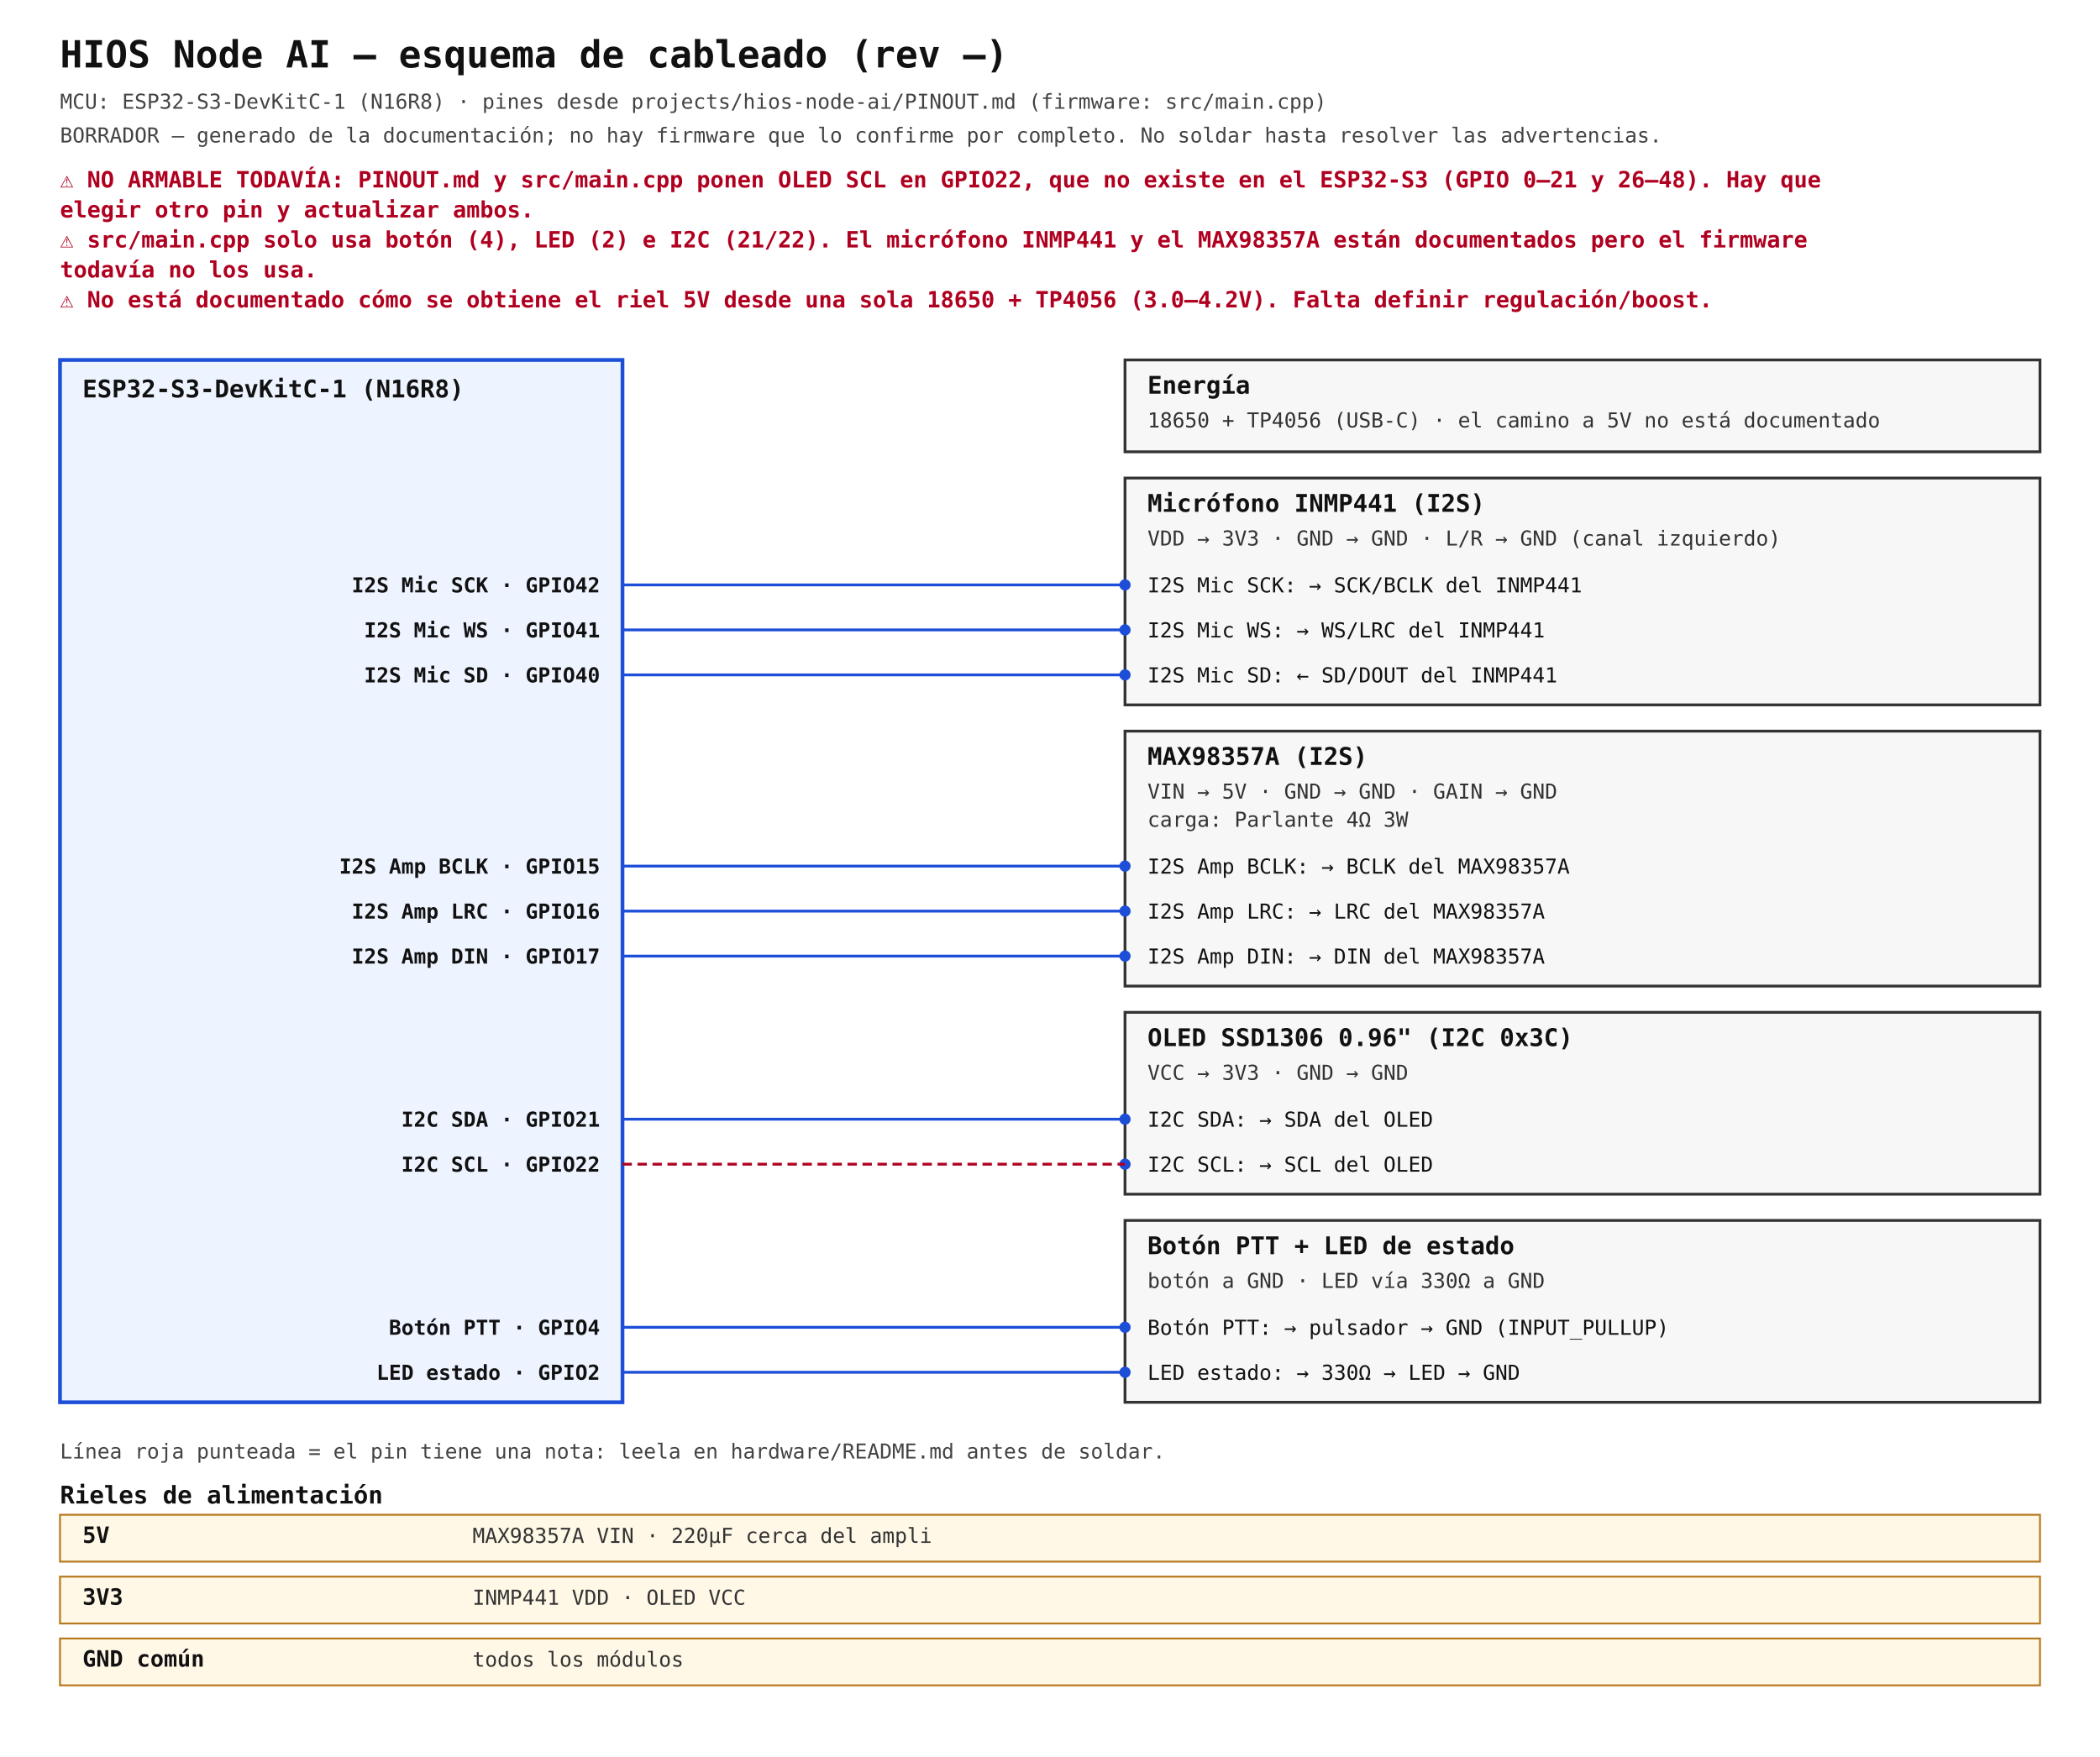
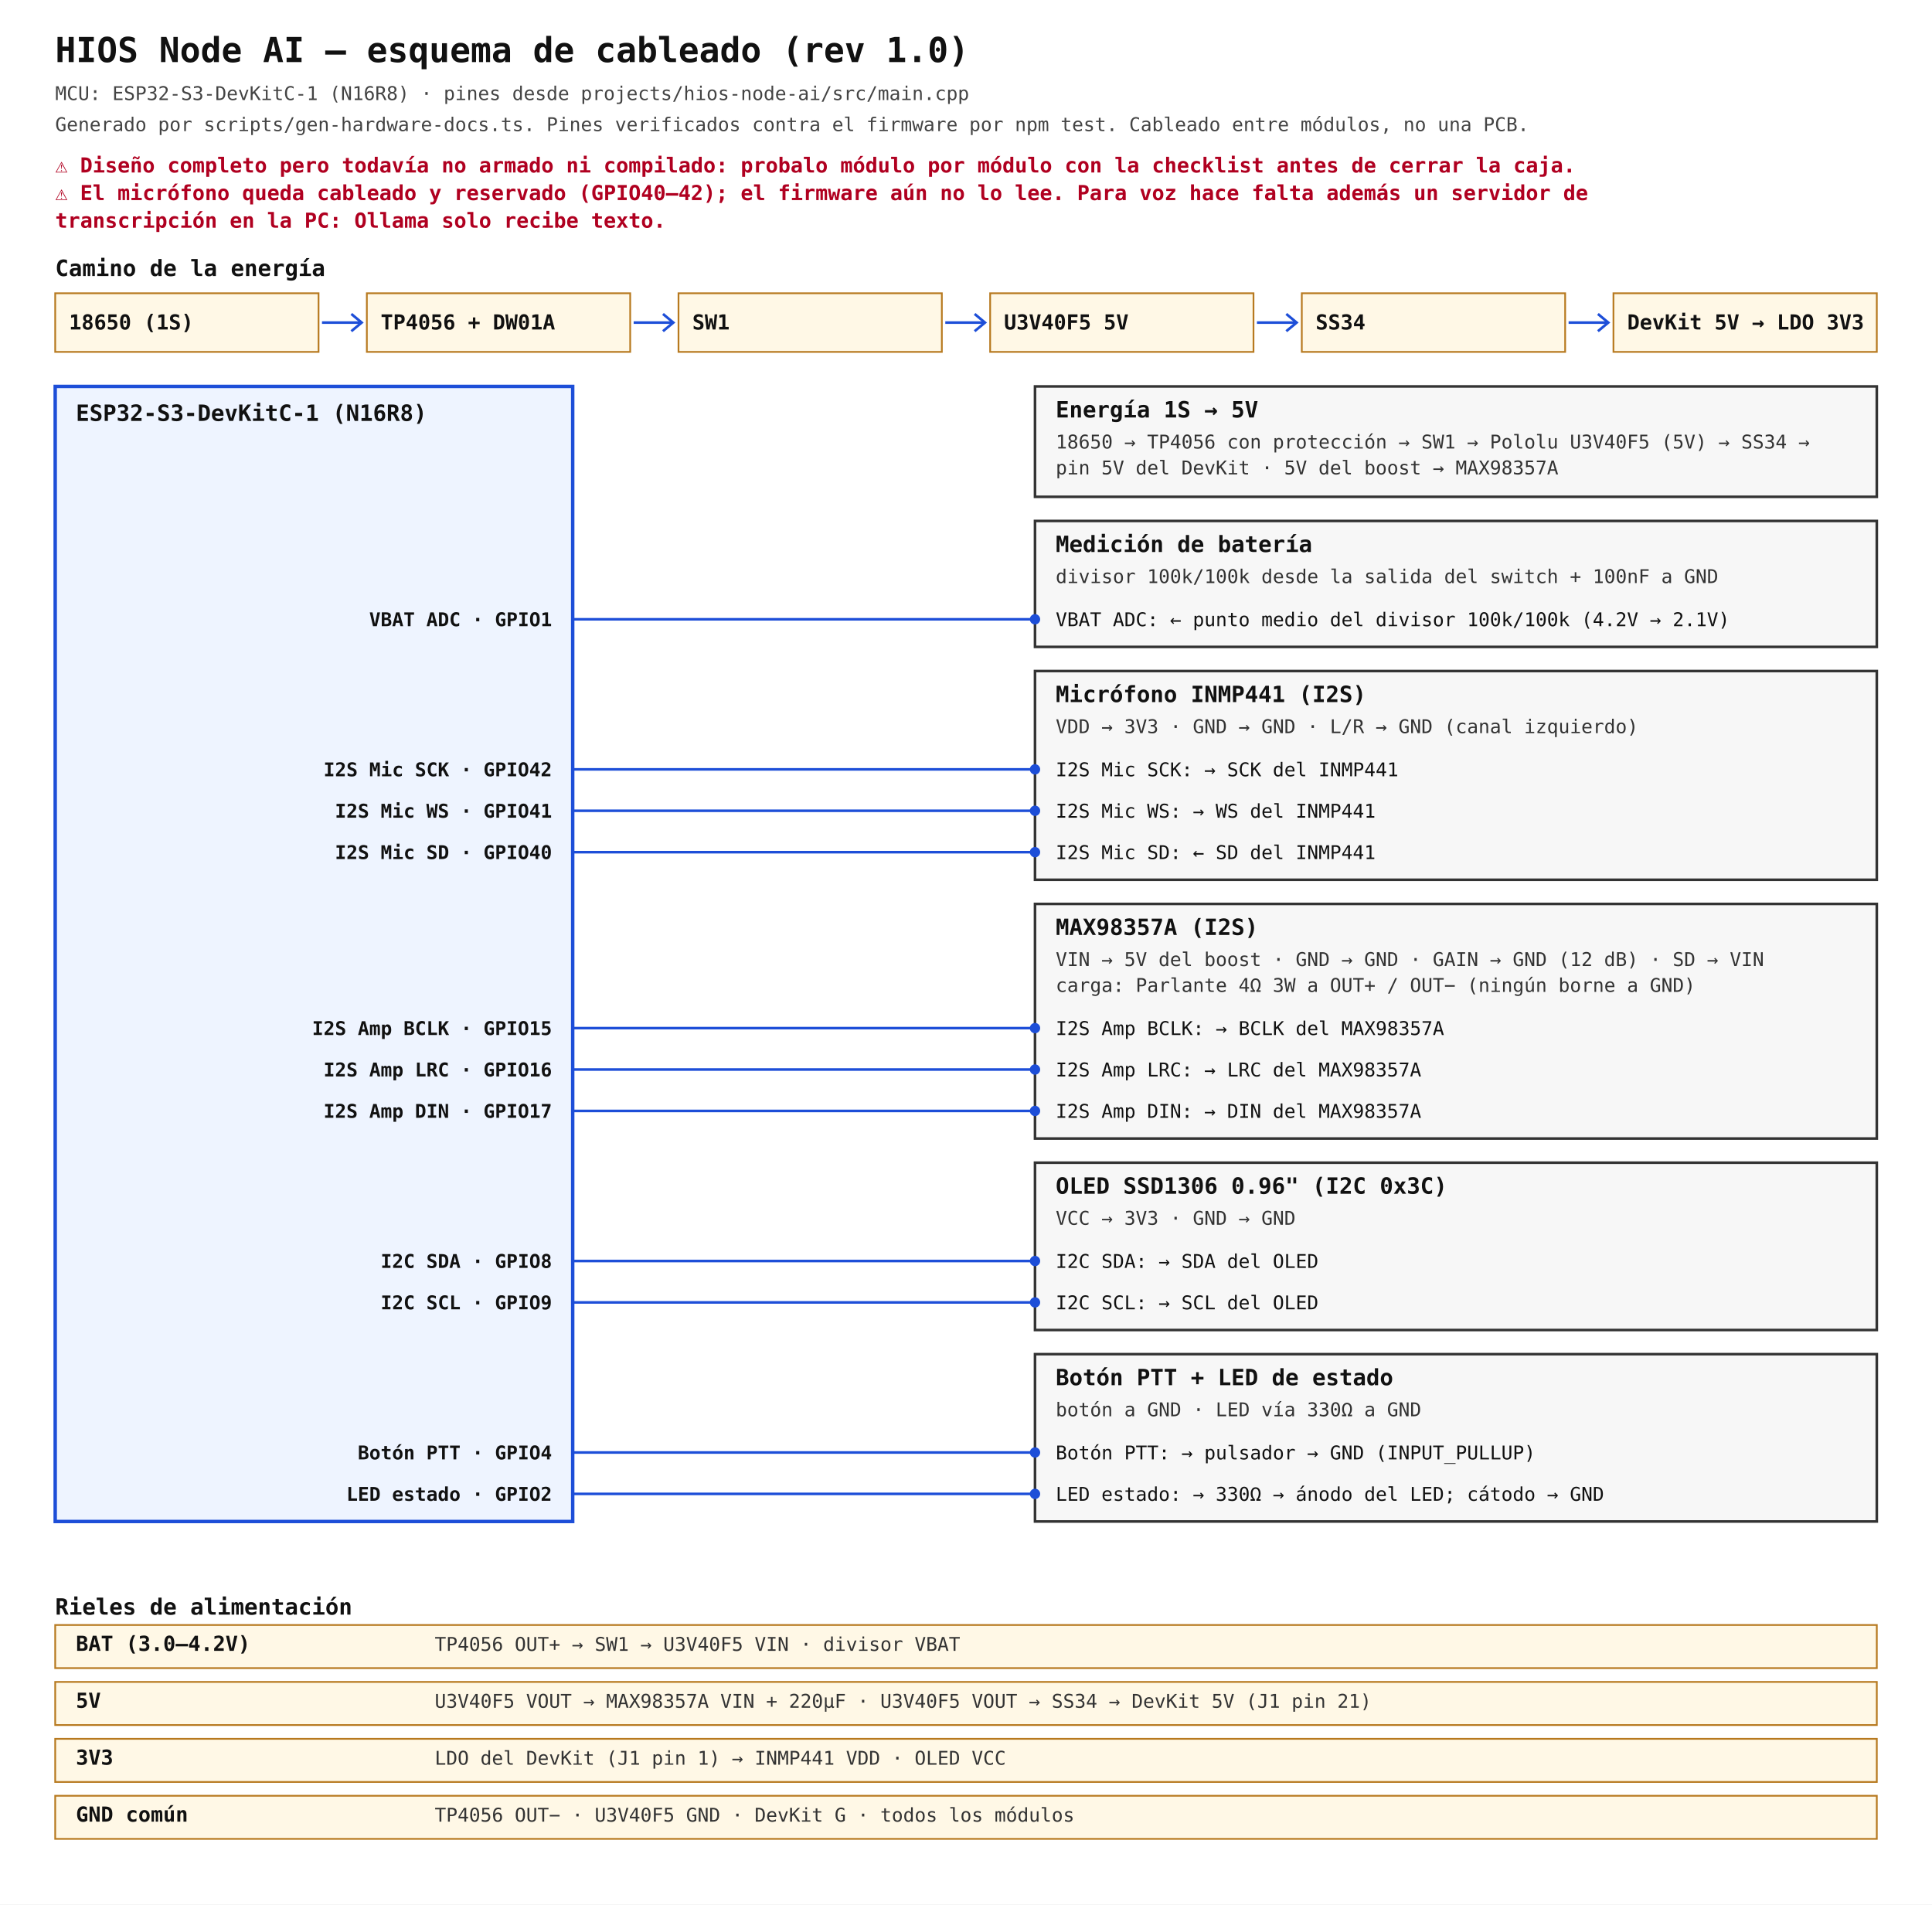
- <svg xmlns="http://www.w3.org/2000/svg" width="1120" height="937" viewBox="0 0 1120 937">
+ <svg xmlns="http://www.w3.org/2000/svg" width="1120" height="1104" viewBox="0 0 1120 1104">
  <style>
text{font-family:ui-monospace,Menlo,Consolas,monospace;fill:#111}
.title{font-size:20px;font-weight:700}.meta{font-size:11px;fill:#444}
.warn{font-size:12px;fill:#b00020;font-weight:700}
.modname{font-size:13px;font-weight:700}.power{font-size:11px;fill:#333}
.pin{font-size:11px}.gpio{font-size:11px;text-anchor:end;font-weight:700}
.mcu{fill:#eef4ff;stroke:#1d4ed8;stroke-width:2}.mod{fill:#f7f7f7;stroke:#333;stroke-width:1.5}
.rail{fill:#fff8e6;stroke:#b7791f}.railname{font-size:12px;font-weight:700}
.wire{stroke:#1d4ed8;stroke-width:1.5;fill:none}.flag{stroke:#b00020;stroke-dasharray:5 3}.dot{fill:#1d4ed8}
</style>
-   <rect width="1120" height="937" fill="#ffffff" />
-   <text x="32" y="36" class="title">HIOS Node AI — esquema de cableado (rev —)</text>
-   <text x="32" y="58" class="meta">MCU: ESP32-S3-DevKitC-1 (N16R8) · pines desde projects/hios-node-ai/PINOUT.md (firmware: src/main.cpp)</text>
-   <text x="32" y="76" class="meta">BORRADOR — generado de la documentación; no hay firmware que lo confirme por completo. No soldar hasta resolver las advertencias.</text>
-   <text x="32" y="100" class="warn">⚠ NO ARMABLE TODAVÍA: PINOUT.md y src/main.cpp ponen OLED SCL en GPIO22, que no existe en el ESP32-S3 (GPIO 0–21 y 26–48). Hay que</text>
-   <text x="32" y="116" class="warn">elegir otro pin y actualizar ambos.</text>
-   <text x="32" y="132" class="warn">⚠ src/main.cpp solo usa botón (4), LED (2) e I2C (21/22). El micrófono INMP441 y el MAX98357A están documentados pero el firmware</text>
-   <text x="32" y="148" class="warn">todavía no los usa.</text>
-   <text x="32" y="164" class="warn">⚠ No está documentado cómo se obtiene el riel 5V desde una sola 18650 + TP4056 (3.0–4.2V). Falta definir regulación/boost.</text>
-   <rect x="600" y="192" width="488" height="49" class="mod" />
-   <text x="612" y="210" class="modname">Energía</text>
-   <text x="612" y="228" class="power">18650 + TP4056 (USB-C) · el camino a 5V no está documentado</text>
-   <rect x="600" y="255" width="488" height="121" class="mod" />
-   <text x="612" y="273" class="modname">Micrófono INMP441 (I2S)</text>
-   <text x="612" y="291" class="power">VDD → 3V3 · GND → GND · L/R → GND (canal izquierdo)</text>
-   <circle cx="600" cy="312" r="3" class="dot" />
-   <text x="612" y="316" class="pin">I2S Mic SCK: → SCK/BCLK del INMP441</text>
-   <circle cx="600" cy="336" r="3" class="dot" />
-   <text x="612" y="340" class="pin">I2S Mic WS: → WS/LRC del INMP441</text>
-   <circle cx="600" cy="360" r="3" class="dot" />
-   <text x="612" y="364" class="pin">I2S Mic SD: ← SD/DOUT del INMP441</text>
-   <rect x="600" y="390" width="488" height="136" class="mod" />
-   <text x="612" y="408" class="modname">MAX98357A (I2S)</text>
-   <text x="612" y="426" class="power">VIN → 5V · GND → GND · GAIN → GND</text>
-   <text x="612" y="441" class="power">carga: Parlante 4Ω 3W</text>
-   <circle cx="600" cy="462" r="3" class="dot" />
-   <text x="612" y="466" class="pin">I2S Amp BCLK: → BCLK del MAX98357A</text>
-   <circle cx="600" cy="486" r="3" class="dot" />
-   <text x="612" y="490" class="pin">I2S Amp LRC: → LRC del MAX98357A</text>
-   <circle cx="600" cy="510" r="3" class="dot" />
-   <text x="612" y="514" class="pin">I2S Amp DIN: → DIN del MAX98357A</text>
-   <rect x="600" y="540" width="488" height="97" class="mod" />
-   <text x="612" y="558" class="modname">OLED SSD1306 0.96" (I2C 0x3C)</text>
-   <text x="612" y="576" class="power">VCC → 3V3 · GND → GND</text>
-   <circle cx="600" cy="597" r="3" class="dot" />
-   <text x="612" y="601" class="pin">I2C SDA: → SDA del OLED</text>
-   <circle cx="600" cy="621" r="3" class="dot" />
-   <text x="612" y="625" class="pin">I2C SCL: → SCL del OLED</text>
-   <rect x="600" y="651" width="488" height="97" class="mod" />
-   <text x="612" y="669" class="modname">Botón PTT + LED de estado</text>
-   <text x="612" y="687" class="power">botón a GND · LED vía 330Ω a GND</text>
-   <circle cx="600" cy="708" r="3" class="dot" />
-   <text x="612" y="712" class="pin">Botón PTT: → pulsador → GND (INPUT_PULLUP)</text>
-   <circle cx="600" cy="732" r="3" class="dot" />
-   <text x="612" y="736" class="pin">LED estado: → 330Ω → LED → GND</text>
-   <rect x="32" y="192" width="300" height="556" class="mcu" />
-   <text x="44" y="212" class="modname">ESP32-S3-DevKitC-1 (N16R8)</text>
-   <text x="320" y="316" class="gpio">I2S Mic SCK · GPIO42</text>
-   <path d="M332 312 H600" class="wire" />
-   <text x="320" y="340" class="gpio">I2S Mic WS · GPIO41</text>
-   <path d="M332 336 H600" class="wire" />
-   <text x="320" y="364" class="gpio">I2S Mic SD · GPIO40</text>
-   <path d="M332 360 H600" class="wire" />
-   <text x="320" y="466" class="gpio">I2S Amp BCLK · GPIO15</text>
-   <path d="M332 462 H600" class="wire" />
-   <text x="320" y="490" class="gpio">I2S Amp LRC · GPIO16</text>
-   <path d="M332 486 H600" class="wire" />
-   <text x="320" y="514" class="gpio">I2S Amp DIN · GPIO17</text>
-   <path d="M332 510 H600" class="wire" />
-   <text x="320" y="601" class="gpio">I2C SDA · GPIO21</text>
-   <path d="M332 597 H600" class="wire" />
-   <text x="320" y="625" class="gpio">I2C SCL · GPIO22</text>
-   <path d="M332 621 H600" class="wire flag" />
-   <text x="320" y="712" class="gpio">Botón PTT · GPIO4</text>
-   <path d="M332 708 H600" class="wire" />
-   <text x="320" y="736" class="gpio">LED estado · GPIO2</text>
-   <path d="M332 732 H600" class="wire" />
-   <text x="32" y="778" class="meta">Línea roja punteada = el pin tiene una nota: leela en hardware/README.md antes de soldar.</text>
-   <text x="32" y="802" class="modname">Rieles de alimentación</text>
-   <rect x="32" y="808" width="1056" height="25" class="rail" />
-   <text x="44" y="823" class="railname">5V</text>
-   <text x="252" y="823" class="power">MAX98357A VIN · 220µF cerca del ampli</text>
-   <rect x="32" y="841" width="1056" height="25" class="rail" />
-   <text x="44" y="856" class="railname">3V3</text>
-   <text x="252" y="856" class="power">INMP441 VDD · OLED VCC</text>
-   <rect x="32" y="874" width="1056" height="25" class="rail" />
-   <text x="44" y="889" class="railname">GND común</text>
-   <text x="252" y="889" class="power">todos los módulos</text>
+   <rect width="1120" height="1104" fill="#ffffff" />
+   <text x="32" y="36" class="title">HIOS Node AI — esquema de cableado (rev 1.0)</text>
+   <text x="32" y="58" class="meta">MCU: ESP32-S3-DevKitC-1 (N16R8) · pines desde projects/hios-node-ai/src/main.cpp</text>
+   <text x="32" y="76" class="meta">Generado por scripts/gen-hardware-docs.ts. Pines verificados contra el firmware por npm test. Cableado entre módulos, no una PCB.</text>
+   <text x="32" y="100" class="warn">⚠ Diseño completo pero todavía no armado ni compilado: probalo módulo por módulo con la checklist antes de cerrar la caja.</text>
+   <text x="32" y="116" class="warn">⚠ El micrófono queda cableado y reservado (GPIO40–42); el firmware aún no lo lee. Para voz hace falta además un servidor de</text>
+   <text x="32" y="132" class="warn">transcripción en la PC: Ollama solo recibe texto.</text>
+   <text x="32" y="160" class="modname">Camino de la energía</text>
+   <rect x="32" y="170" width="152.667" height="34" class="rail" />
+   <text x="40" y="191" class="railname">18650 (1S)</text>
+   <rect x="212.667" y="170" width="152.667" height="34" class="rail" />
+   <text x="220.667" y="191" class="railname">TP4056 + DW01A</text>
+   <path d="M186.667 187 H208.667" class="wire" />
+   <path d="M203.667 182 L209.667 187 L203.667 192" class="wire" />
+   <rect x="393.333" y="170" width="152.667" height="34" class="rail" />
+   <text x="401.333" y="191" class="railname">SW1</text>
+   <path d="M367.333 187 H389.333" class="wire" />
+   <path d="M384.333 182 L390.333 187 L384.333 192" class="wire" />
+   <rect x="574" y="170" width="152.667" height="34" class="rail" />
+   <text x="582" y="191" class="railname">U3V40F5 5V</text>
+   <path d="M548 187 H570" class="wire" />
+   <path d="M565 182 L571 187 L565 192" class="wire" />
+   <rect x="754.667" y="170" width="152.667" height="34" class="rail" />
+   <text x="762.667" y="191" class="railname">SS34</text>
+   <path d="M728.667 187 H750.667" class="wire" />
+   <path d="M745.667 182 L751.667 187 L745.667 192" class="wire" />
+   <rect x="935.333" y="170" width="152.667" height="34" class="rail" />
+   <text x="943.333" y="191" class="railname">DevKit 5V → LDO 3V3</text>
+   <path d="M909.333 187 H931.333" class="wire" />
+   <path d="M926.333 182 L932.333 187 L926.333 192" class="wire" />
+   <rect x="600" y="224" width="488" height="64" class="mod" />
+   <text x="612" y="242" class="modname">Energía 1S → 5V</text>
+   <text x="612" y="260" class="power">18650 → TP4056 con protección → SW1 → Pololu U3V40F5 (5V) → SS34 →</text>
+   <text x="612" y="275" class="power">pin 5V del DevKit · 5V del boost → MAX98357A</text>
+   <rect x="600" y="302" width="488" height="73" class="mod" />
+   <text x="612" y="320" class="modname">Medición de batería</text>
+   <text x="612" y="338" class="power">divisor 100k/100k desde la salida del switch + 100nF a GND</text>
+   <circle cx="600" cy="359" r="3" class="dot" />
+   <text x="612" y="363" class="pin">VBAT ADC: ← punto medio del divisor 100k/100k (4.2V → 2.1V)</text>
+   <rect x="600" y="389" width="488" height="121" class="mod" />
+   <text x="612" y="407" class="modname">Micrófono INMP441 (I2S)</text>
+   <text x="612" y="425" class="power">VDD → 3V3 · GND → GND · L/R → GND (canal izquierdo)</text>
+   <circle cx="600" cy="446" r="3" class="dot" />
+   <text x="612" y="450" class="pin">I2S Mic SCK: → SCK del INMP441</text>
+   <circle cx="600" cy="470" r="3" class="dot" />
+   <text x="612" y="474" class="pin">I2S Mic WS: → WS del INMP441</text>
+   <circle cx="600" cy="494" r="3" class="dot" />
+   <text x="612" y="498" class="pin">I2S Mic SD: ← SD del INMP441</text>
+   <rect x="600" y="524" width="488" height="136" class="mod" />
+   <text x="612" y="542" class="modname">MAX98357A (I2S)</text>
+   <text x="612" y="560" class="power">VIN → 5V del boost · GND → GND · GAIN → GND (12 dB) · SD → VIN</text>
+   <text x="612" y="575" class="power">carga: Parlante 4Ω 3W a OUT+ / OUT− (ningún borne a GND)</text>
+   <circle cx="600" cy="596" r="3" class="dot" />
+   <text x="612" y="600" class="pin">I2S Amp BCLK: → BCLK del MAX98357A</text>
+   <circle cx="600" cy="620" r="3" class="dot" />
+   <text x="612" y="624" class="pin">I2S Amp LRC: → LRC del MAX98357A</text>
+   <circle cx="600" cy="644" r="3" class="dot" />
+   <text x="612" y="648" class="pin">I2S Amp DIN: → DIN del MAX98357A</text>
+   <rect x="600" y="674" width="488" height="97" class="mod" />
+   <text x="612" y="692" class="modname">OLED SSD1306 0.96" (I2C 0x3C)</text>
+   <text x="612" y="710" class="power">VCC → 3V3 · GND → GND</text>
+   <circle cx="600" cy="731" r="3" class="dot" />
+   <text x="612" y="735" class="pin">I2C SDA: → SDA del OLED</text>
+   <circle cx="600" cy="755" r="3" class="dot" />
+   <text x="612" y="759" class="pin">I2C SCL: → SCL del OLED</text>
+   <rect x="600" y="785" width="488" height="97" class="mod" />
+   <text x="612" y="803" class="modname">Botón PTT + LED de estado</text>
+   <text x="612" y="821" class="power">botón a GND · LED vía 330Ω a GND</text>
+   <circle cx="600" cy="842" r="3" class="dot" />
+   <text x="612" y="846" class="pin">Botón PTT: → pulsador → GND (INPUT_PULLUP)</text>
+   <circle cx="600" cy="866" r="3" class="dot" />
+   <text x="612" y="870" class="pin">LED estado: → 330Ω → ánodo del LED; cátodo → GND</text>
+   <rect x="32" y="224" width="300" height="658" class="mcu" />
+   <text x="44" y="244" class="modname">ESP32-S3-DevKitC-1 (N16R8)</text>
+   <text x="320" y="363" class="gpio">VBAT ADC · GPIO1</text>
+   <path d="M332 359 H600" class="wire" />
+   <text x="320" y="450" class="gpio">I2S Mic SCK · GPIO42</text>
+   <path d="M332 446 H600" class="wire" />
+   <text x="320" y="474" class="gpio">I2S Mic WS · GPIO41</text>
+   <path d="M332 470 H600" class="wire" />
+   <text x="320" y="498" class="gpio">I2S Mic SD · GPIO40</text>
+   <path d="M332 494 H600" class="wire" />
+   <text x="320" y="600" class="gpio">I2S Amp BCLK · GPIO15</text>
+   <path d="M332 596 H600" class="wire" />
+   <text x="320" y="624" class="gpio">I2S Amp LRC · GPIO16</text>
+   <path d="M332 620 H600" class="wire" />
+   <text x="320" y="648" class="gpio">I2S Amp DIN · GPIO17</text>
+   <path d="M332 644 H600" class="wire" />
+   <text x="320" y="735" class="gpio">I2C SDA · GPIO8</text>
+   <path d="M332 731 H600" class="wire" />
+   <text x="320" y="759" class="gpio">I2C SCL · GPIO9</text>
+   <path d="M332 755 H600" class="wire" />
+   <text x="320" y="846" class="gpio">Botón PTT · GPIO4</text>
+   <path d="M332 842 H600" class="wire" />
+   <text x="320" y="870" class="gpio">LED estado · GPIO2</text>
+   <path d="M332 866 H600" class="wire" />
+   <text x="32" y="936" class="modname">Rieles de alimentación</text>
+   <rect x="32" y="942" width="1056" height="25" class="rail" />
+   <text x="44" y="957" class="railname">BAT (3.0–4.2V)</text>
+   <text x="252" y="957" class="power">TP4056 OUT+ → SW1 → U3V40F5 VIN · divisor VBAT</text>
+   <rect x="32" y="975" width="1056" height="25" class="rail" />
+   <text x="44" y="990" class="railname">5V</text>
+   <text x="252" y="990" class="power">U3V40F5 VOUT → MAX98357A VIN + 220µF · U3V40F5 VOUT → SS34 → DevKit 5V (J1 pin 21)</text>
+   <rect x="32" y="1008" width="1056" height="25" class="rail" />
+   <text x="44" y="1023" class="railname">3V3</text>
+   <text x="252" y="1023" class="power">LDO del DevKit (J1 pin 1) → INMP441 VDD · OLED VCC</text>
+   <rect x="32" y="1041" width="1056" height="25" class="rail" />
+   <text x="44" y="1056" class="railname">GND común</text>
+   <text x="252" y="1056" class="power">TP4056 OUT− · U3V40F5 GND · DevKit G · todos los módulos</text>
</svg>
